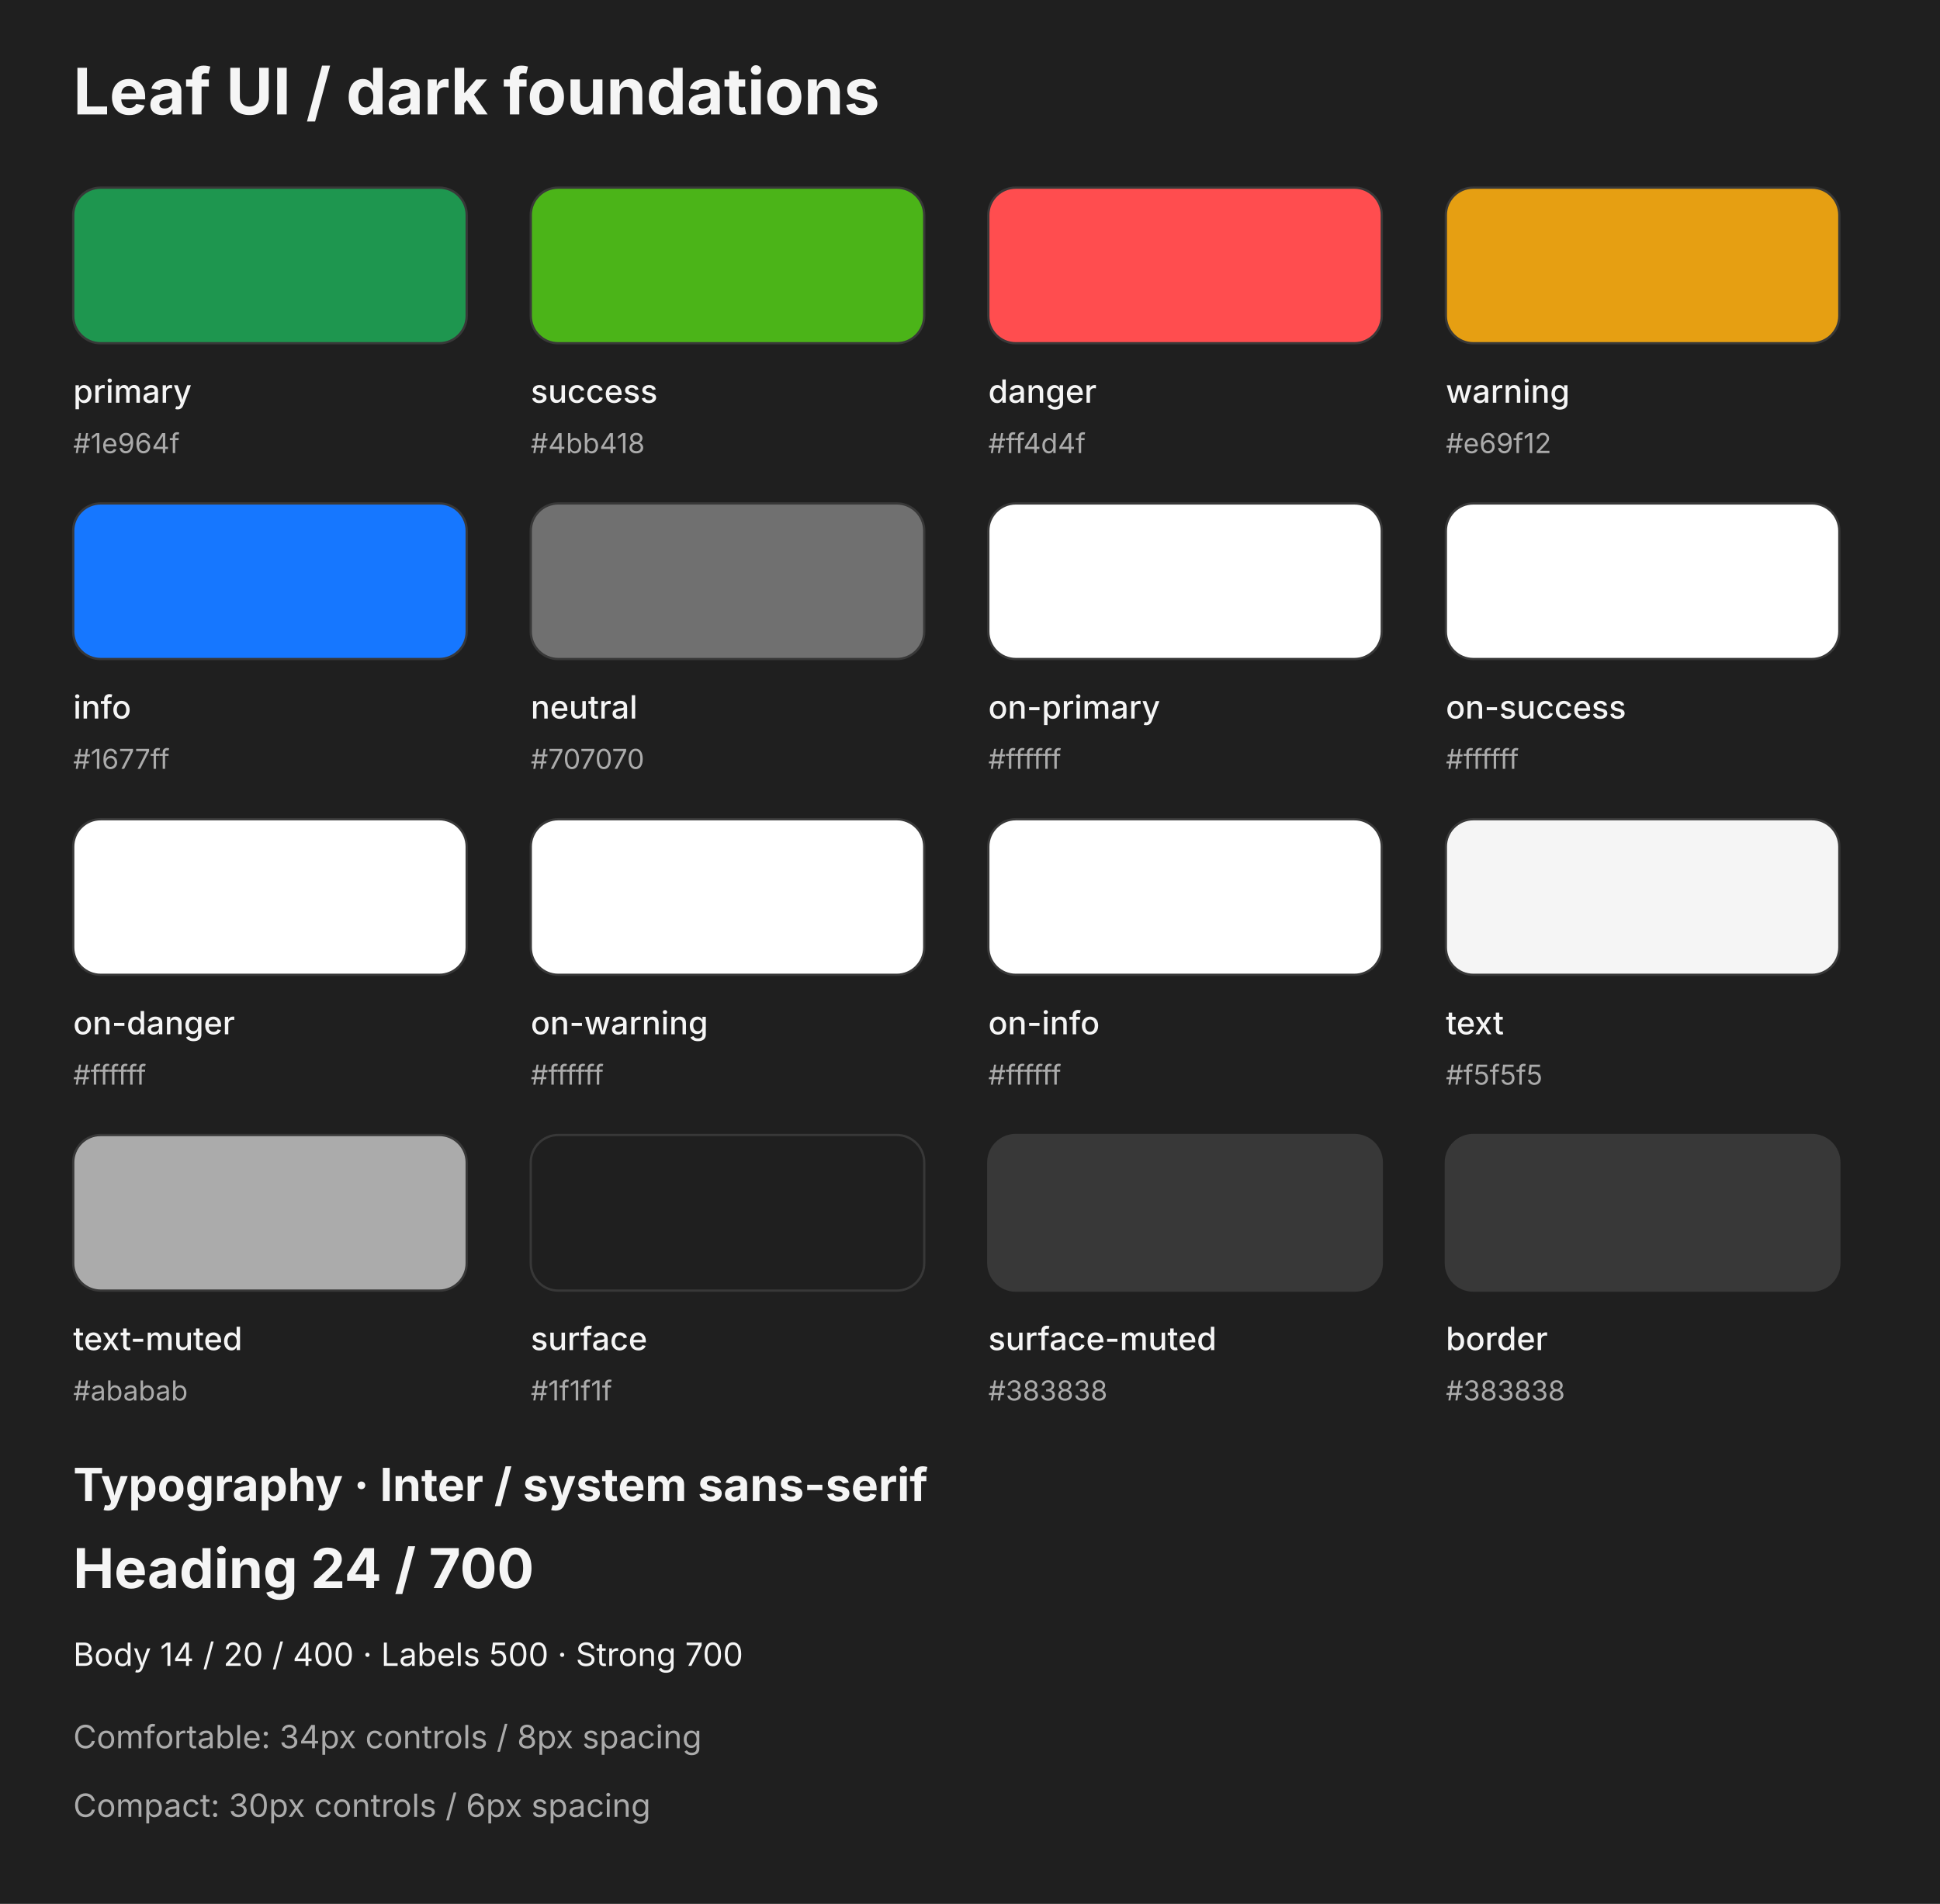
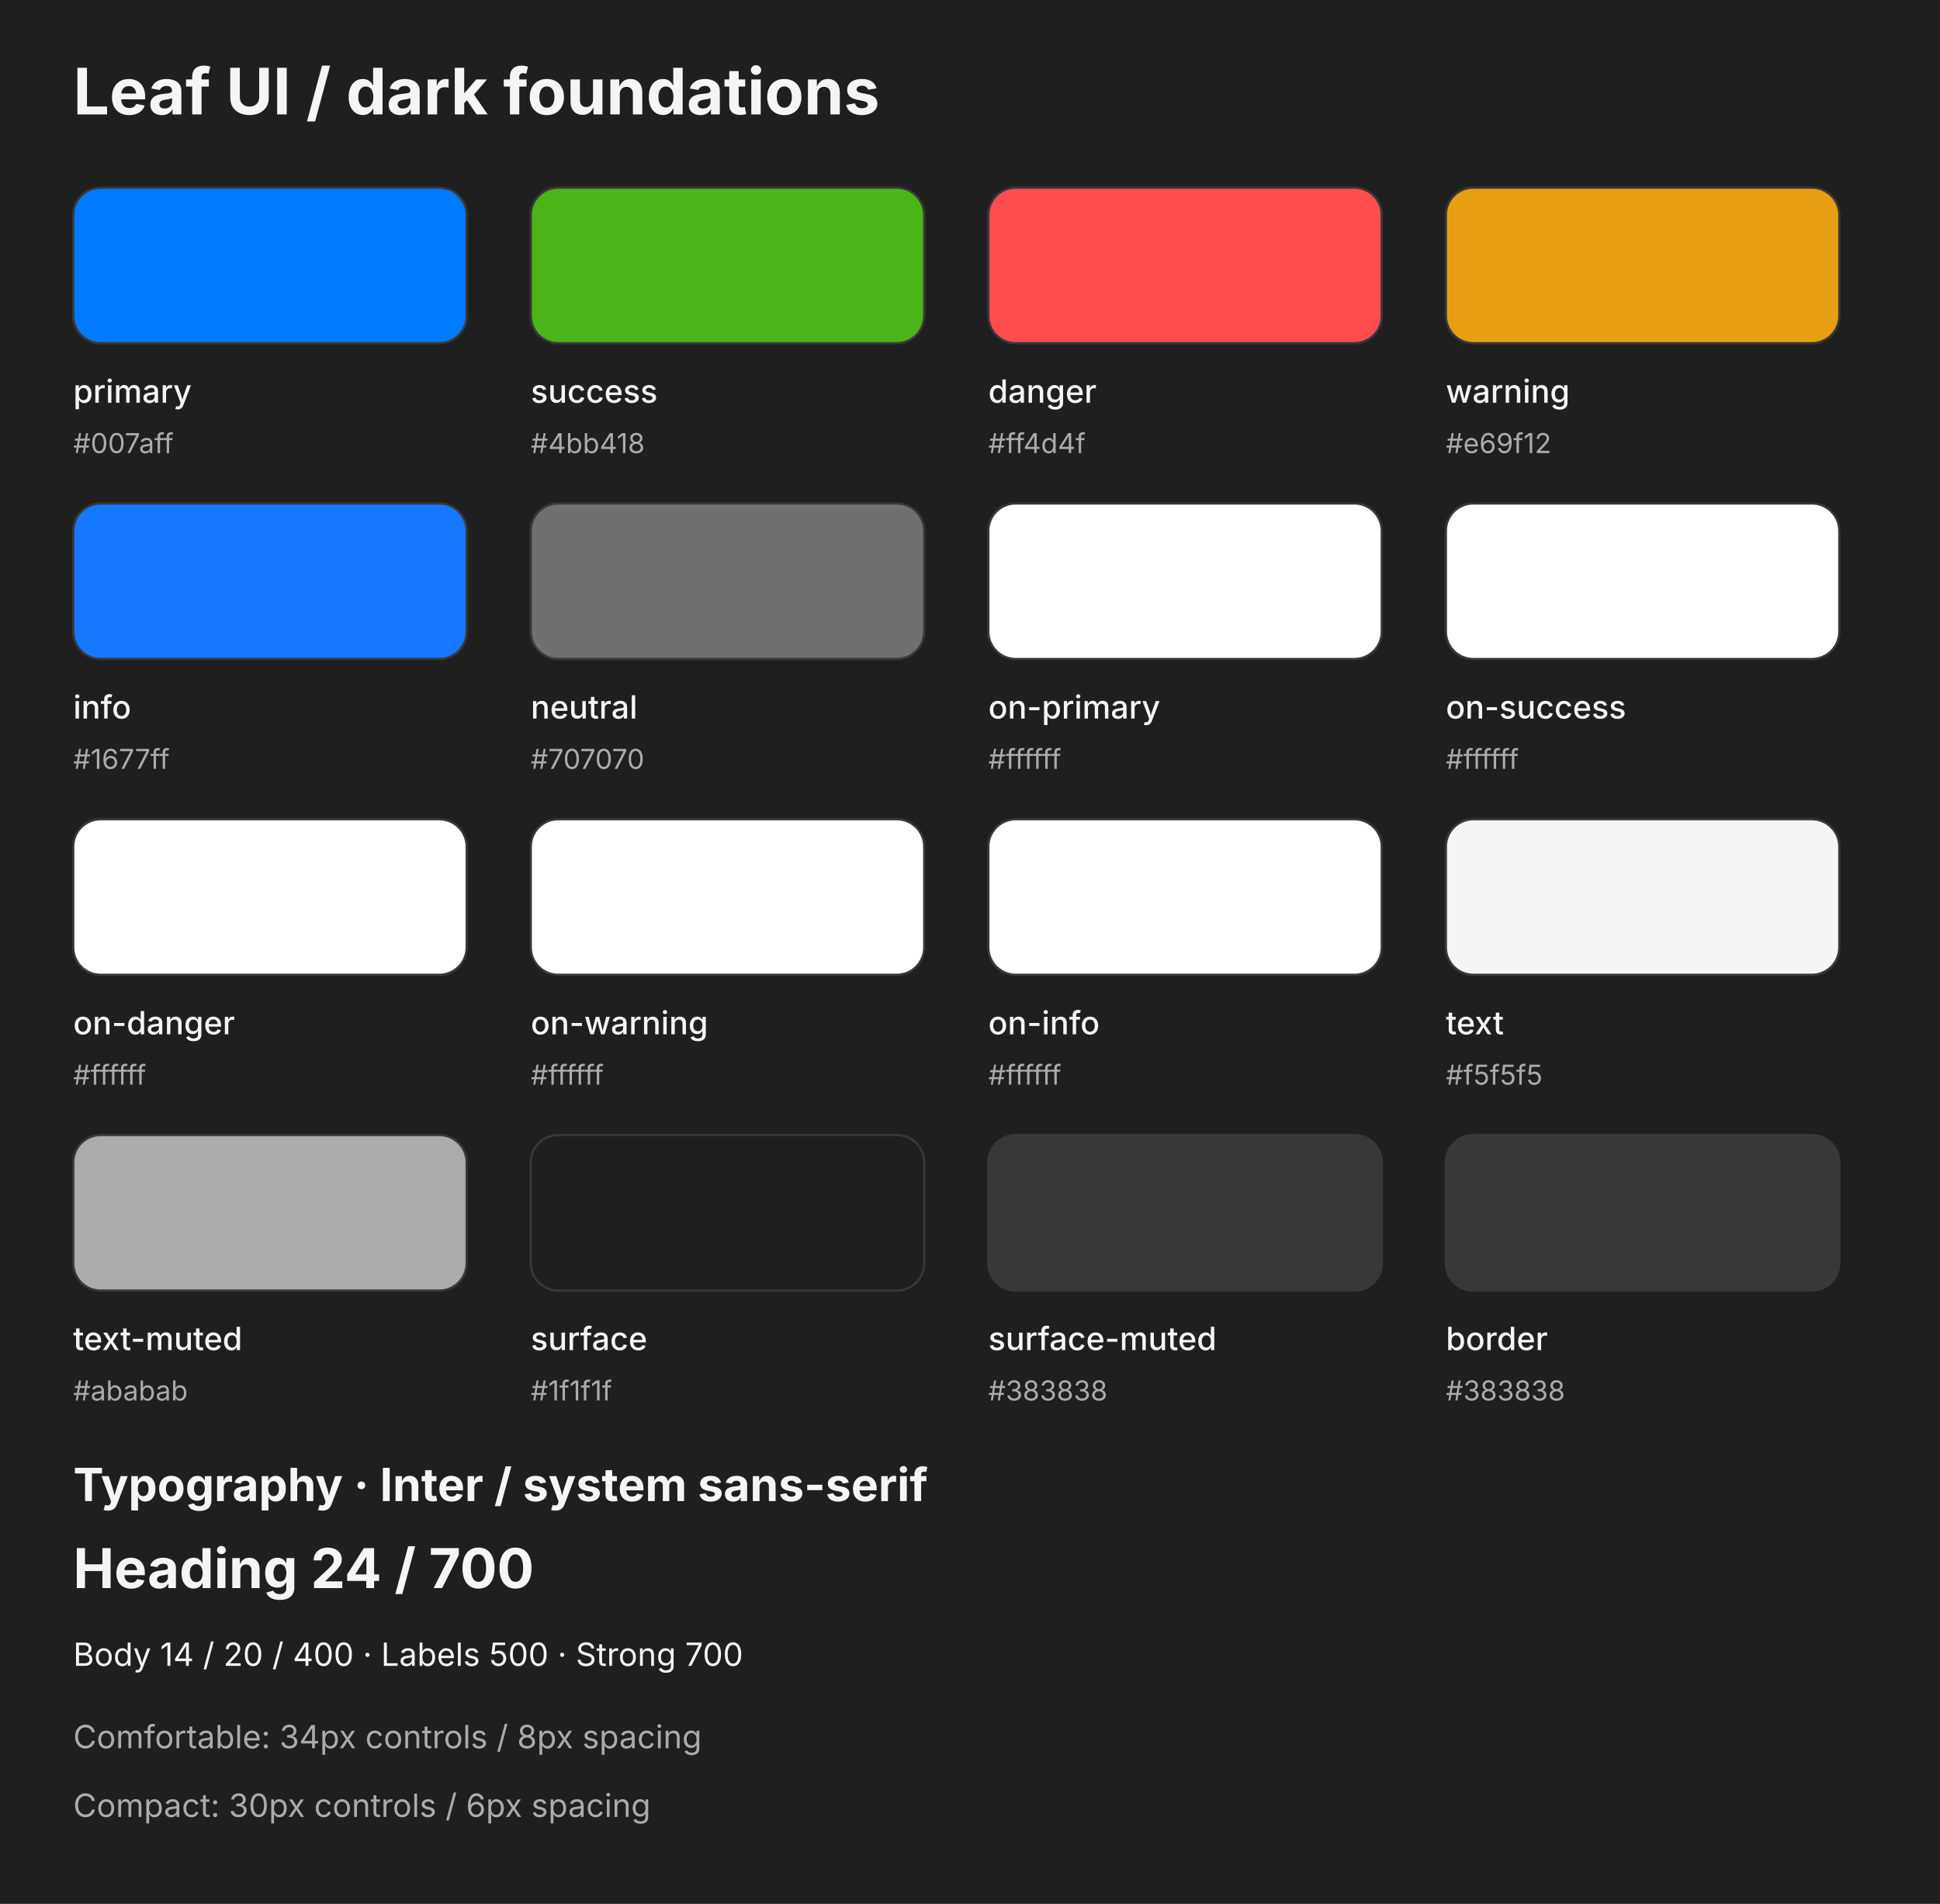
<svg xmlns="http://www.w3.org/2000/svg" width="848" height="832" viewBox="0 0 848 832" font-family="Inter, Arial, sans-serif">
  <rect x="0" y="0" width="848" height="832" rx="0" fill="#1f1f1f" stroke="none" />
  <text x="32" y="50" fill="#f5f5f5" font-size="28" font-weight="700">Leaf UI / dark foundations</text>
  <g id="color-primary">
-     <rect x="32" y="82" width="172" height="68" rx="12" fill="#1e964f" stroke="#383838" />
+     <rect x="32" y="82" width="172" height="68" rx="12" fill="#007aff" stroke="#383838" />
    <text x="32" y="176" fill="#f5f5f5" font-size="14" font-weight="500">primary</text>
-     <text x="32" y="198" fill="#ababab" font-size="12" font-weight="400">#1e964f</text>
+     <text x="32" y="198" fill="#ababab" font-size="12" font-weight="400">#007aff</text>
  </g>
  <g id="color-success">
    <rect x="232" y="82" width="172" height="68" rx="12" fill="#4bb418" stroke="#383838" />
    <text x="232" y="176" fill="#f5f5f5" font-size="14" font-weight="500">success</text>
    <text x="232" y="198" fill="#ababab" font-size="12" font-weight="400">#4bb418</text>
  </g>
  <g id="color-danger">
    <rect x="432" y="82" width="172" height="68" rx="12" fill="#ff4d4f" stroke="#383838" />
    <text x="432" y="176" fill="#f5f5f5" font-size="14" font-weight="500">danger</text>
    <text x="432" y="198" fill="#ababab" font-size="12" font-weight="400">#ff4d4f</text>
  </g>
  <g id="color-warning">
    <rect x="632" y="82" width="172" height="68" rx="12" fill="#e69f12" stroke="#383838" />
    <text x="632" y="176" fill="#f5f5f5" font-size="14" font-weight="500">warning</text>
    <text x="632" y="198" fill="#ababab" font-size="12" font-weight="400">#e69f12</text>
  </g>
  <g id="color-info">
    <rect x="32" y="220" width="172" height="68" rx="12" fill="#1677ff" stroke="#383838" />
    <text x="32" y="314" fill="#f5f5f5" font-size="14" font-weight="500">info</text>
    <text x="32" y="336" fill="#ababab" font-size="12" font-weight="400">#1677ff</text>
  </g>
  <g id="color-neutral">
    <rect x="232" y="220" width="172" height="68" rx="12" fill="#707070" stroke="#383838" />
    <text x="232" y="314" fill="#f5f5f5" font-size="14" font-weight="500">neutral</text>
    <text x="232" y="336" fill="#ababab" font-size="12" font-weight="400">#707070</text>
  </g>
  <g id="color-on-primary">
    <rect x="432" y="220" width="172" height="68" rx="12" fill="#ffffff" stroke="#383838" />
    <text x="432" y="314" fill="#f5f5f5" font-size="14" font-weight="500">on-primary</text>
    <text x="432" y="336" fill="#ababab" font-size="12" font-weight="400">#ffffff</text>
  </g>
  <g id="color-on-success">
    <rect x="632" y="220" width="172" height="68" rx="12" fill="#ffffff" stroke="#383838" />
    <text x="632" y="314" fill="#f5f5f5" font-size="14" font-weight="500">on-success</text>
    <text x="632" y="336" fill="#ababab" font-size="12" font-weight="400">#ffffff</text>
  </g>
  <g id="color-on-danger">
    <rect x="32" y="358" width="172" height="68" rx="12" fill="#ffffff" stroke="#383838" />
    <text x="32" y="452" fill="#f5f5f5" font-size="14" font-weight="500">on-danger</text>
    <text x="32" y="474" fill="#ababab" font-size="12" font-weight="400">#ffffff</text>
  </g>
  <g id="color-on-warning">
    <rect x="232" y="358" width="172" height="68" rx="12" fill="#ffffff" stroke="#383838" />
    <text x="232" y="452" fill="#f5f5f5" font-size="14" font-weight="500">on-warning</text>
    <text x="232" y="474" fill="#ababab" font-size="12" font-weight="400">#ffffff</text>
  </g>
  <g id="color-on-info">
    <rect x="432" y="358" width="172" height="68" rx="12" fill="#ffffff" stroke="#383838" />
    <text x="432" y="452" fill="#f5f5f5" font-size="14" font-weight="500">on-info</text>
    <text x="432" y="474" fill="#ababab" font-size="12" font-weight="400">#ffffff</text>
  </g>
  <g id="color-text">
    <rect x="632" y="358" width="172" height="68" rx="12" fill="#f5f5f5" stroke="#383838" />
    <text x="632" y="452" fill="#f5f5f5" font-size="14" font-weight="500">text</text>
    <text x="632" y="474" fill="#ababab" font-size="12" font-weight="400">#f5f5f5</text>
  </g>
  <g id="color-text-muted">
    <rect x="32" y="496" width="172" height="68" rx="12" fill="#ababab" stroke="#383838" />
    <text x="32" y="590" fill="#f5f5f5" font-size="14" font-weight="500">text-muted</text>
    <text x="32" y="612" fill="#ababab" font-size="12" font-weight="400">#ababab</text>
  </g>
  <g id="color-surface">
    <rect x="232" y="496" width="172" height="68" rx="12" fill="#1f1f1f" stroke="#383838" />
    <text x="232" y="590" fill="#f5f5f5" font-size="14" font-weight="500">surface</text>
    <text x="232" y="612" fill="#ababab" font-size="12" font-weight="400">#1f1f1f</text>
  </g>
  <g id="color-surface-muted">
    <rect x="432" y="496" width="172" height="68" rx="12" fill="#383838" stroke="#383838" />
    <text x="432" y="590" fill="#f5f5f5" font-size="14" font-weight="500">surface-muted</text>
    <text x="432" y="612" fill="#ababab" font-size="12" font-weight="400">#383838</text>
  </g>
  <g id="color-border">
    <rect x="632" y="496" width="172" height="68" rx="12" fill="#383838" stroke="#383838" />
    <text x="632" y="590" fill="#f5f5f5" font-size="14" font-weight="500">border</text>
    <text x="632" y="612" fill="#ababab" font-size="12" font-weight="400">#383838</text>
  </g>
  <text x="32" y="656" fill="#f5f5f5" font-size="20" font-weight="700">Typography · Inter / system sans-serif</text>
  <text x="32" y="694" fill="#f5f5f5" font-size="24" font-weight="700">Heading 24 / 700</text>
  <text x="32" y="728" fill="#f5f5f5" font-size="14" font-weight="400">Body 14 / 20 / 400 · Labels 500 · Strong 700</text>
  <text x="32" y="764" fill="#ababab" font-size="14" font-weight="400">Comfortable: 34px controls / 8px spacing</text>
  <text x="32" y="794" fill="#ababab" font-size="14" font-weight="400">Compact: 30px controls / 6px spacing</text>
</svg>
